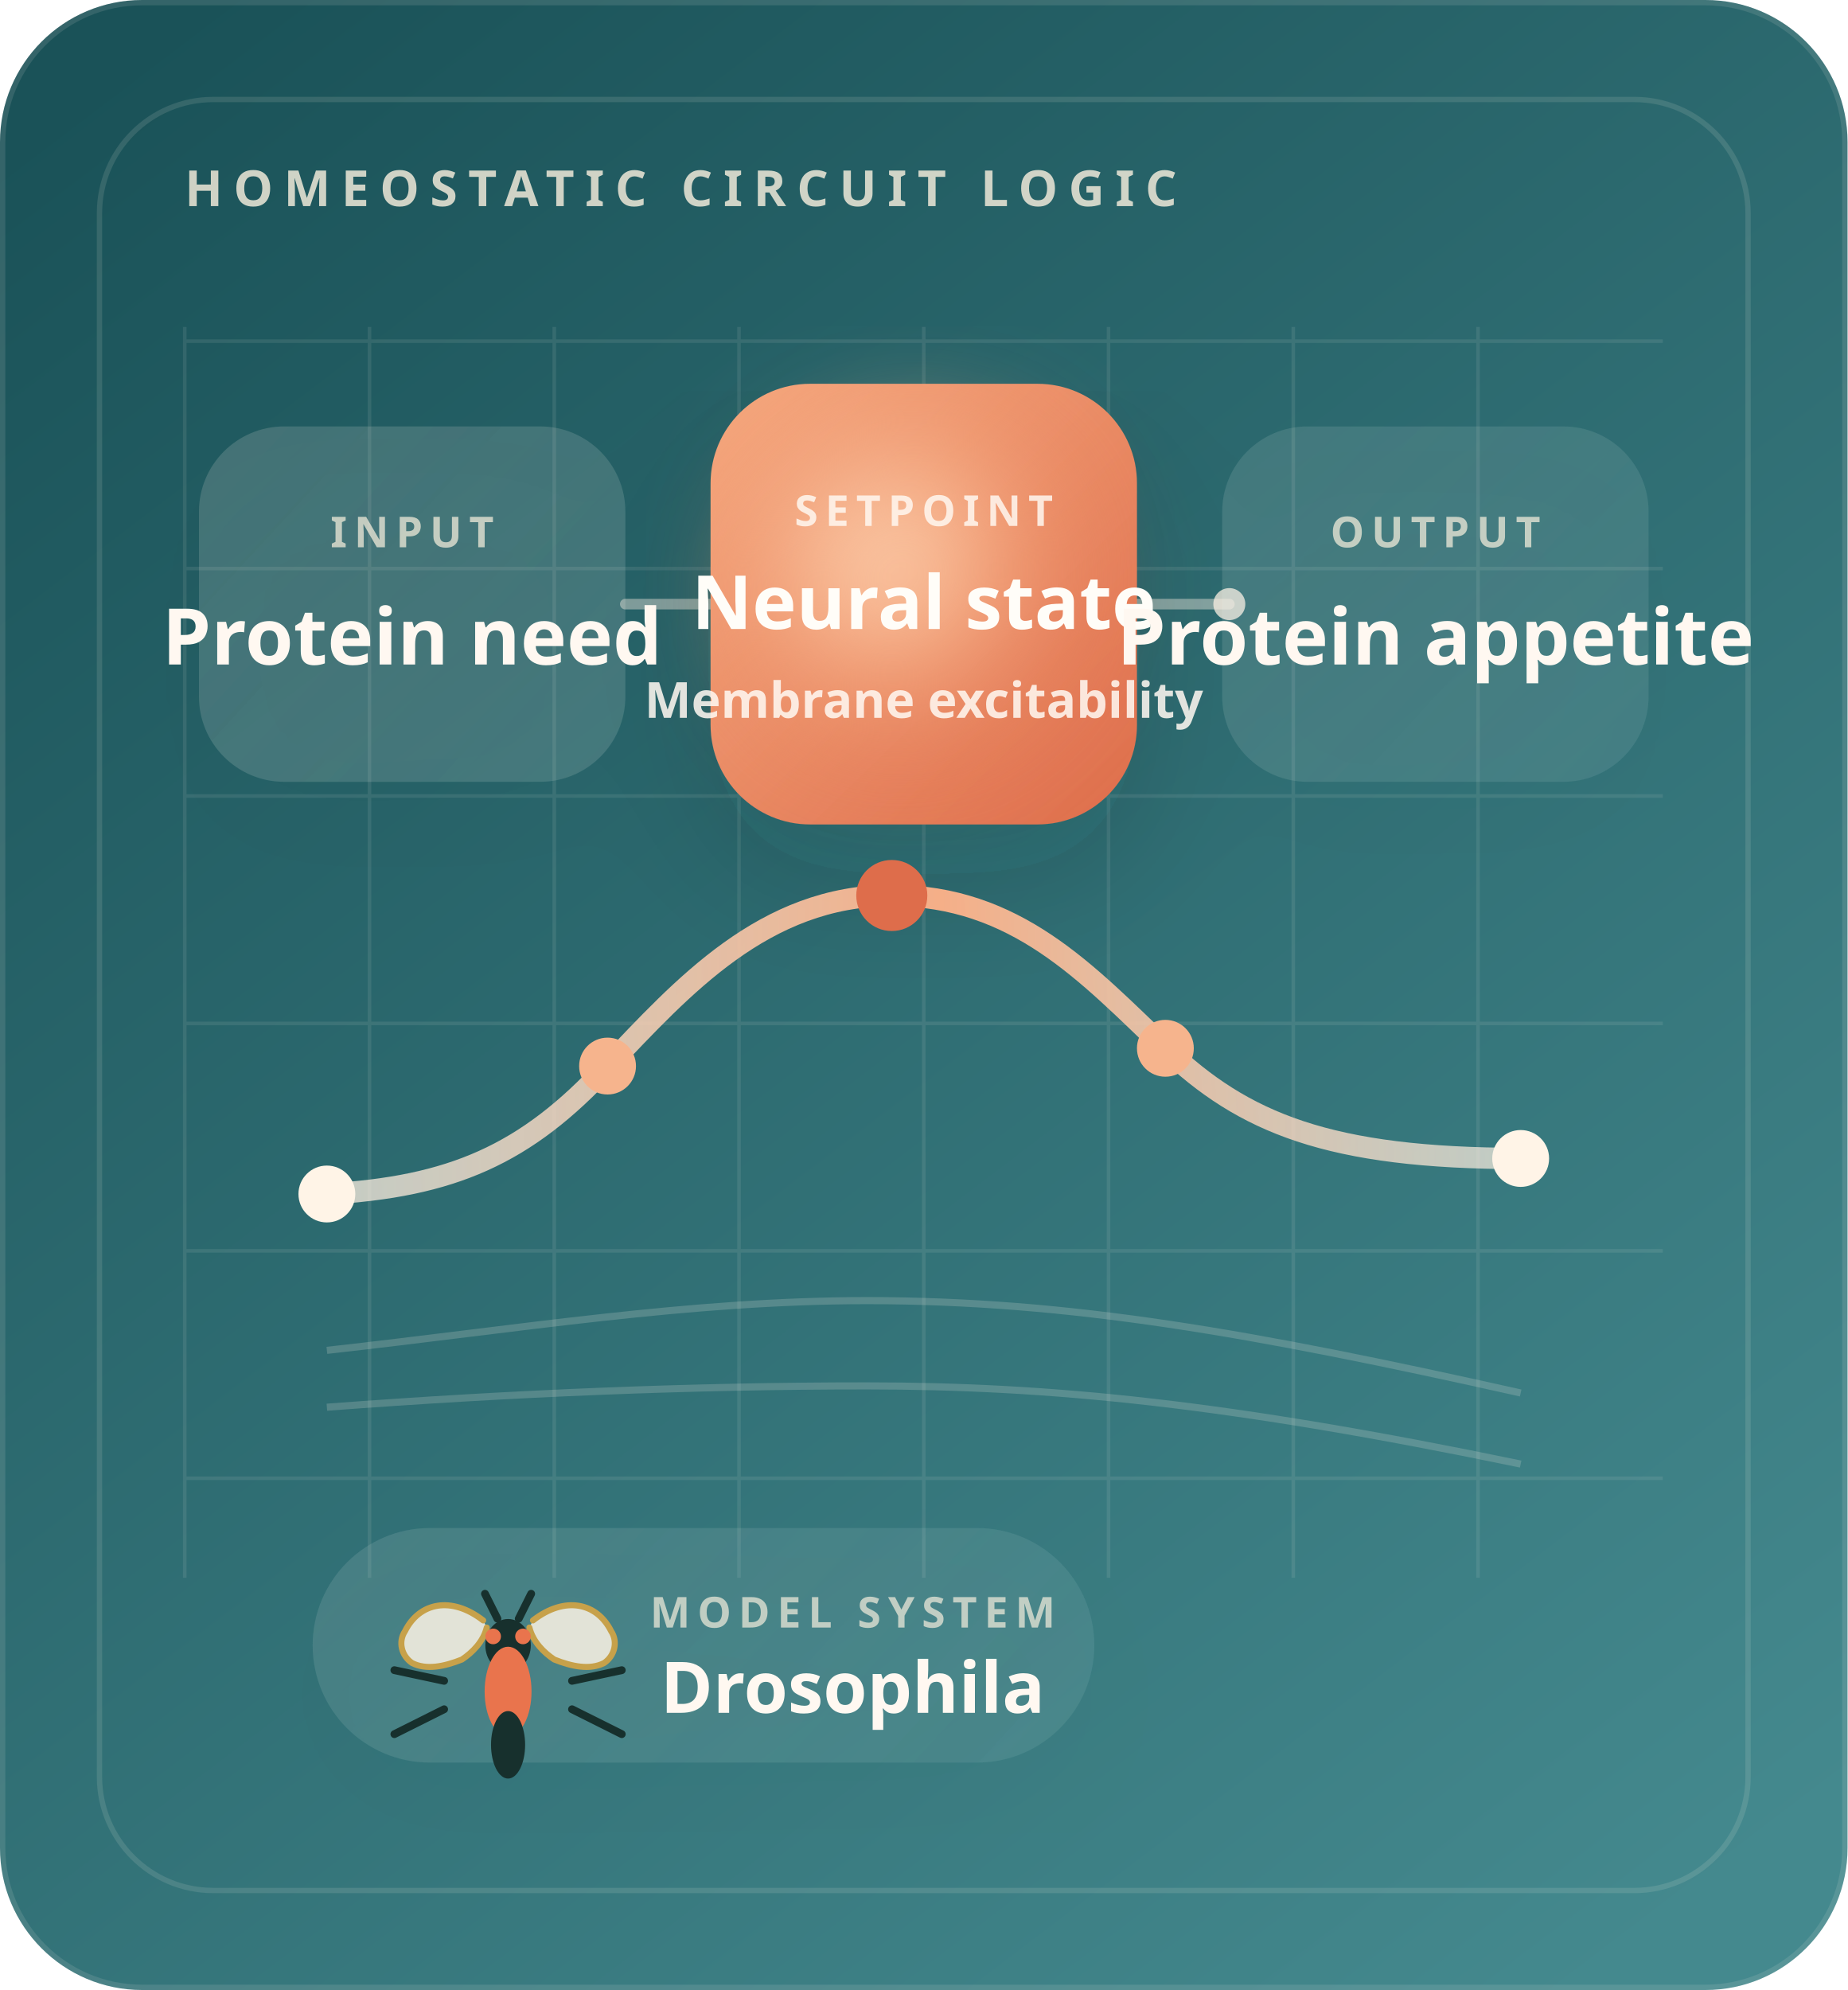
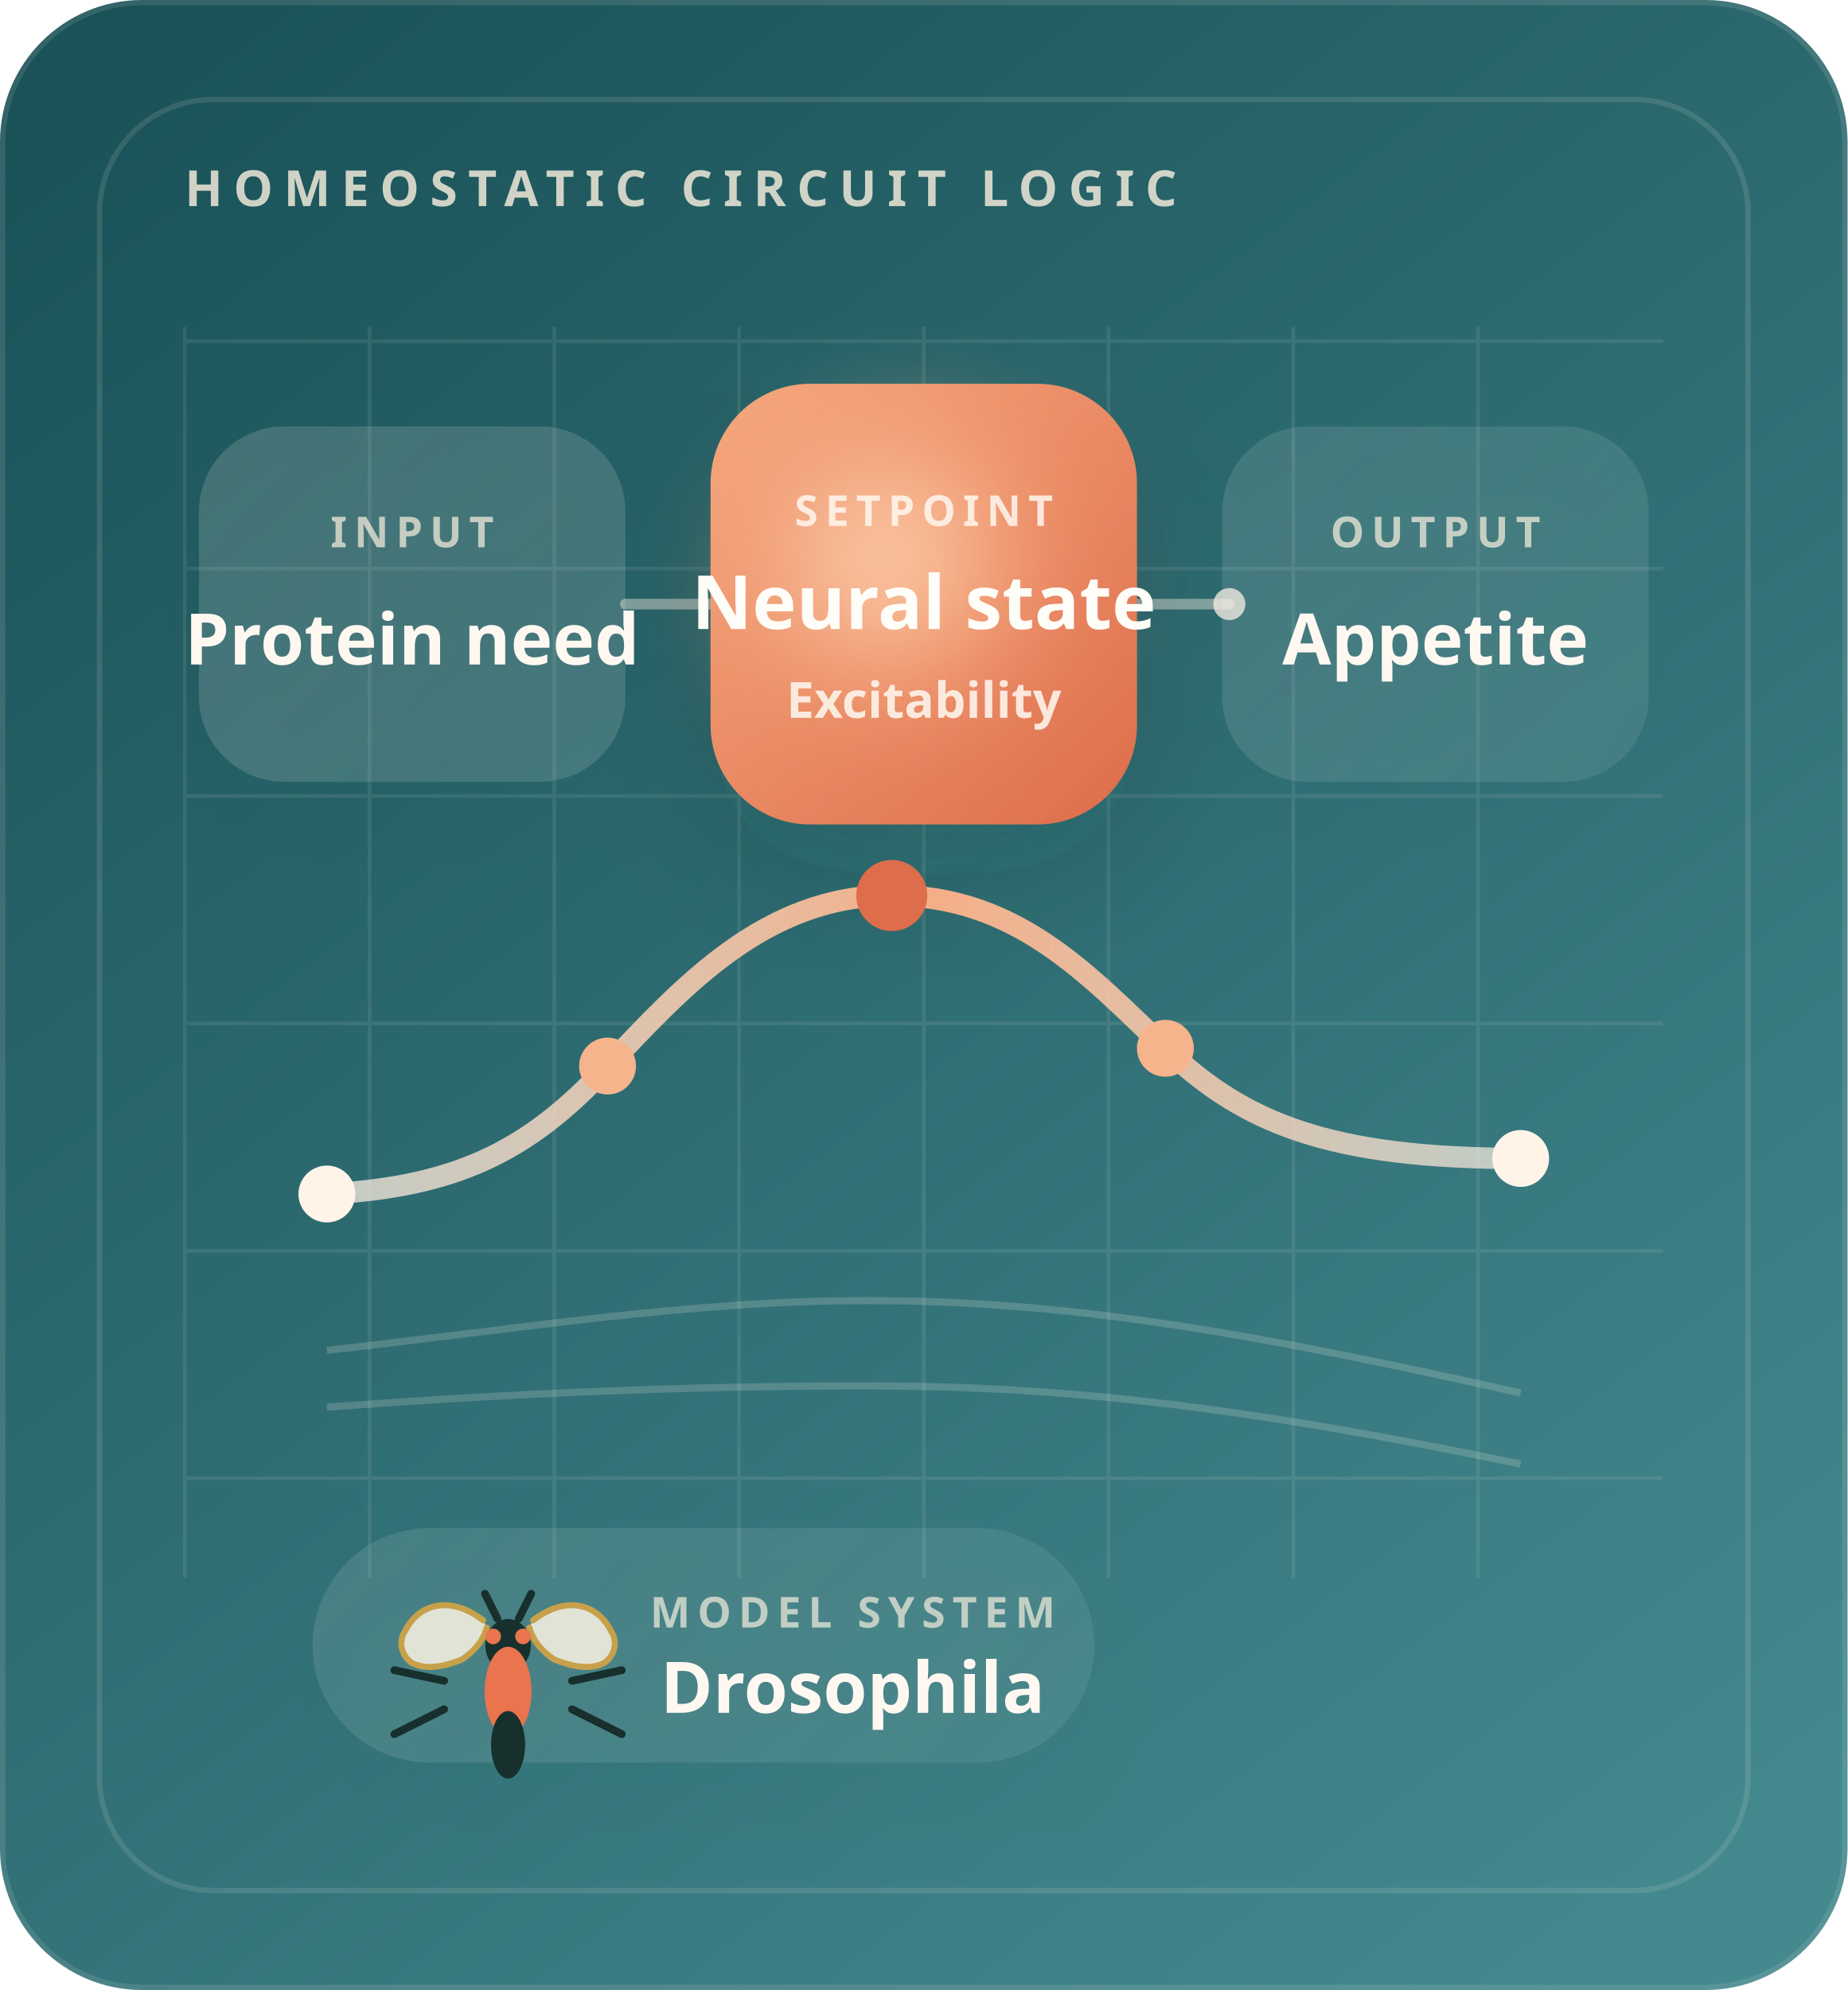
<svg xmlns="http://www.w3.org/2000/svg" width="520" height="560" viewBox="0 0 520 560" fill="none">
  <rect width="520" height="560" rx="40" fill="url(#bg)" />
  <rect x="0.75" y="0.75" width="518.5" height="558.5" rx="39.25" stroke="#F6EFE4" stroke-opacity="0.12" stroke-width="1.5" />
  <rect x="28" y="28" width="464" height="504" rx="32" stroke="#FFF4E8" stroke-opacity="0.12" stroke-width="1.5" />
  <g opacity="0.09">
    <path d="M52 96H468" stroke="#FFF5E8" />
    <path d="M52 160H468" stroke="#FFF5E8" />
    <path d="M52 224H468" stroke="#FFF5E8" />
    <path d="M52 288H468" stroke="#FFF5E8" />
    <path d="M52 352H468" stroke="#FFF5E8" />
    <path d="M52 416H468" stroke="#FFF5E8" />
    <path d="M52 92V444" stroke="#FFF5E8" />
    <path d="M104 92V444" stroke="#FFF5E8" />
    <path d="M156 92V444" stroke="#FFF5E8" />
    <path d="M208 92V444" stroke="#FFF5E8" />
    <path d="M260 92V444" stroke="#FFF5E8" />
    <path d="M312 92V444" stroke="#FFF5E8" />
    <path d="M364 92V444" stroke="#FFF5E8" />
    <path d="M416 92V444" stroke="#FFF5E8" />
  </g>
  <text x="52" y="58" fill="#F6EEDD" fill-opacity="0.82" font-family="Avenir Next, Segoe UI, sans-serif" font-size="14" font-weight="700" letter-spacing="3">HOMEOSTATIC CIRCUIT LOGIC</text>
  <path d="M176 170H214" stroke="#FFF4E8" stroke-opacity="0.42" stroke-width="3" stroke-linecap="round" />
  <path d="M308 170H346" stroke="#FFF4E8" stroke-opacity="0.42" stroke-width="3" stroke-linecap="round" />
  <circle cx="214" cy="170" r="4.5" fill="#FFF3E5" fill-opacity="0.75" />
  <circle cx="346" cy="170" r="4.5" fill="#FFF3E5" fill-opacity="0.75" />
  <g filter="url(#cardShadow)">
    <rect x="56" y="120" width="120" height="100" rx="24" fill="url(#card)" />
    <rect x="200" y="108" width="120" height="124" rx="28" fill="url(#highlight)" />
    <rect x="344" y="120" width="120" height="100" rx="24" fill="url(#card)" />
  </g>
  <text x="116" y="154" fill="#F6EEDD" fill-opacity="0.72" font-family="Avenir Next, Segoe UI, sans-serif" font-size="12" font-weight="700" letter-spacing="2" text-anchor="middle">INPUT</text>
-   <text x="116" y="187" fill="#FFF8F1" font-family="Avenir Next, Segoe UI, sans-serif" font-size="22" font-weight="700" text-anchor="middle">Protein need</text>
+   <text x="116" y="187" fill="#FFF8F1" font-family="Avenir Next, Segoe UI, sans-serif" font-size="20" font-weight="700" text-anchor="middle">Protein need</text>
  <g filter="url(#centerGlow)">
    <circle cx="260" cy="170" r="44" fill="url(#glow)" />
  </g>
  <text x="260" y="148" fill="#FFF8F1" fill-opacity="0.84" font-family="Avenir Next, Segoe UI, sans-serif" font-size="12" font-weight="700" letter-spacing="2" text-anchor="middle">SETPOINT</text>
  <text x="260" y="177" fill="#FFFDF8" font-family="Avenir Next, Segoe UI, sans-serif" font-size="21" font-weight="700" text-anchor="middle">Neural state</text>
-   <text x="260" y="202" fill="#FFF8F1" fill-opacity="0.86" font-family="Avenir Next, Segoe UI, sans-serif" font-size="14" font-weight="600" text-anchor="middle">Membrane excitability</text>
+   <text x="260" y="202" fill="#FFF8F1" fill-opacity="0.86" font-family="Avenir Next, Segoe UI, sans-serif" font-size="14" font-weight="600" text-anchor="middle">Excitability</text>
  <text x="404" y="154" fill="#F6EEDD" fill-opacity="0.72" font-family="Avenir Next, Segoe UI, sans-serif" font-size="12" font-weight="700" letter-spacing="2" text-anchor="middle">OUTPUT</text>
-   <text x="404" y="187" fill="#FFF8F1" font-family="Avenir Next, Segoe UI, sans-serif" font-size="22" font-weight="700" text-anchor="middle">Protein appetite</text>
+   <text x="404" y="187" fill="#FFF8F1" font-family="Avenir Next, Segoe UI, sans-serif" font-size="20" font-weight="700" text-anchor="middle">Appetite</text>
  <path d="M92 336C127 334 148 325 171 300C192 278 215 252 251 252C286 252 306 274 328 295C350 316 374 326 428 326" stroke="url(#trace)" stroke-width="6" stroke-linecap="round" />
  <circle cx="92" cy="336" r="8" fill="#FFF4E7" />
  <circle cx="171" cy="300" r="8" fill="#F6B48D" />
  <circle cx="251" cy="252" r="10" fill="#DE6D4B" />
  <circle cx="328" cy="295" r="8" fill="#F6B48D" />
  <circle cx="428" cy="326" r="8" fill="#FFF4E7" />
  <g opacity="0.18">
    <path d="M92 380C146 374 194 366 244 366C301 366 352 375 428 392" stroke="#FFF4E8" stroke-width="2" />
    <path d="M92 396C145 392 195 390 244 390C296 390 346 395 428 412" stroke="#FFF4E8" stroke-width="2" />
  </g>
  <g filter="url(#cardShadow)">
    <rect x="88" y="430" width="220" height="66" rx="33" fill="url(#card)" />
  </g>
  <g transform="translate(112 445)">
    <path d="M24 11C15 4 6 6 2 14C0 17 1 21 4 23C8 25 13 24 18 22C21 20 24 17 25 13" fill="#FFF6E7" fill-opacity="0.84" stroke="#C7A14A" stroke-width="1.7" stroke-linecap="round" stroke-linejoin="round" />
    <path d="M38 11C47 4 56 6 60 14C62 17 61 21 58 23C54 25 49 24 44 22C41 20 38 17 37 13" fill="#FFF6E7" fill-opacity="0.84" stroke="#C7A14A" stroke-width="1.7" stroke-linecap="round" stroke-linejoin="round" />
    <ellipse cx="31" cy="18" rx="6.4" ry="7.4" fill="#17302D" />
    <ellipse cx="31" cy="31" rx="6.6" ry="12.6" fill="#E9744D" />
    <ellipse cx="31" cy="46" rx="4.8" ry="9.5" fill="#17302D" />
    <circle cx="26.8" cy="15.5" r="2.2" fill="#E9744D" />
    <circle cx="35.2" cy="15.5" r="2.2" fill="#E9744D" />
    <path d="M28 10.5L24.5 3.5" stroke="#17302D" stroke-width="2.2" stroke-linecap="round" />
    <path d="M34 10.5L37.5 3.5" stroke="#17302D" stroke-width="2.2" stroke-linecap="round" />
    <path d="M13 28L-1 25" stroke="#17302D" stroke-width="2.2" stroke-linecap="round" />
    <path d="M13 36L-1 43" stroke="#17302D" stroke-width="2.2" stroke-linecap="round" />
    <path d="M49 28L63 25" stroke="#17302D" stroke-width="2.2" stroke-linecap="round" />
    <path d="M49 36L63 43" stroke="#17302D" stroke-width="2.2" stroke-linecap="round" />
  </g>
  <text x="240" y="458" fill="#F6EEDD" fill-opacity="0.7" font-family="Avenir Next, Segoe UI, sans-serif" font-size="12" font-weight="700" letter-spacing="2" text-anchor="middle">MODEL SYSTEM</text>
  <text x="240" y="482" fill="#FFF8F1" font-family="Avenir Next, Segoe UI, sans-serif" font-size="20" font-weight="700" text-anchor="middle">Drosophila</text>
  <defs>
    <linearGradient id="bg" x1="34" y1="18" x2="446" y2="560" gradientUnits="userSpaceOnUse">
      <stop stop-color="#1A5258" />
      <stop offset="1" stop-color="#44898E" />
    </linearGradient>
    <linearGradient id="card" x1="56" y1="120" x2="464" y2="496" gradientUnits="userSpaceOnUse">
      <stop stop-color="#F7F1E6" stop-opacity="0.16" />
      <stop offset="1" stop-color="#B4D5D6" stop-opacity="0.08" />
    </linearGradient>
    <linearGradient id="highlight" x1="200" y1="108" x2="320" y2="232" gradientUnits="userSpaceOnUse">
      <stop stop-color="#F5A77D" />
      <stop offset="1" stop-color="#DE6D4B" />
    </linearGradient>
    <radialGradient id="glow" cx="0" cy="0" r="1" gradientUnits="userSpaceOnUse" gradientTransform="translate(248 156) rotate(44) scale(58)">
      <stop stop-color="#FFF0D7" />
      <stop offset="0.5" stop-color="#F8AB80" stop-opacity="0.95" />
      <stop offset="1" stop-color="#DE6D4B" stop-opacity="0.1" />
    </radialGradient>
    <linearGradient id="trace" x1="92" y1="336" x2="428" y2="326" gradientUnits="userSpaceOnUse">
      <stop stop-color="#FFF3E6" stop-opacity="0.72" />
      <stop offset="0.52" stop-color="#F5AF88" />
      <stop offset="1" stop-color="#FFF3E6" stop-opacity="0.68" />
    </linearGradient>
    <filter id="cardShadow" x="42" y="96" width="436" height="420" filterUnits="userSpaceOnUse" color-interpolation-filters="sRGB">
      <feDropShadow dx="0" dy="14" stdDeviation="18" flood-color="#0B2E31" flood-opacity="0.14" />
    </filter>
    <filter id="centerGlow" x="182" y="92" width="156" height="156" filterUnits="userSpaceOnUse" color-interpolation-filters="sRGB">
      <feGaussianBlur stdDeviation="17" />
    </filter>
  </defs>
</svg>
